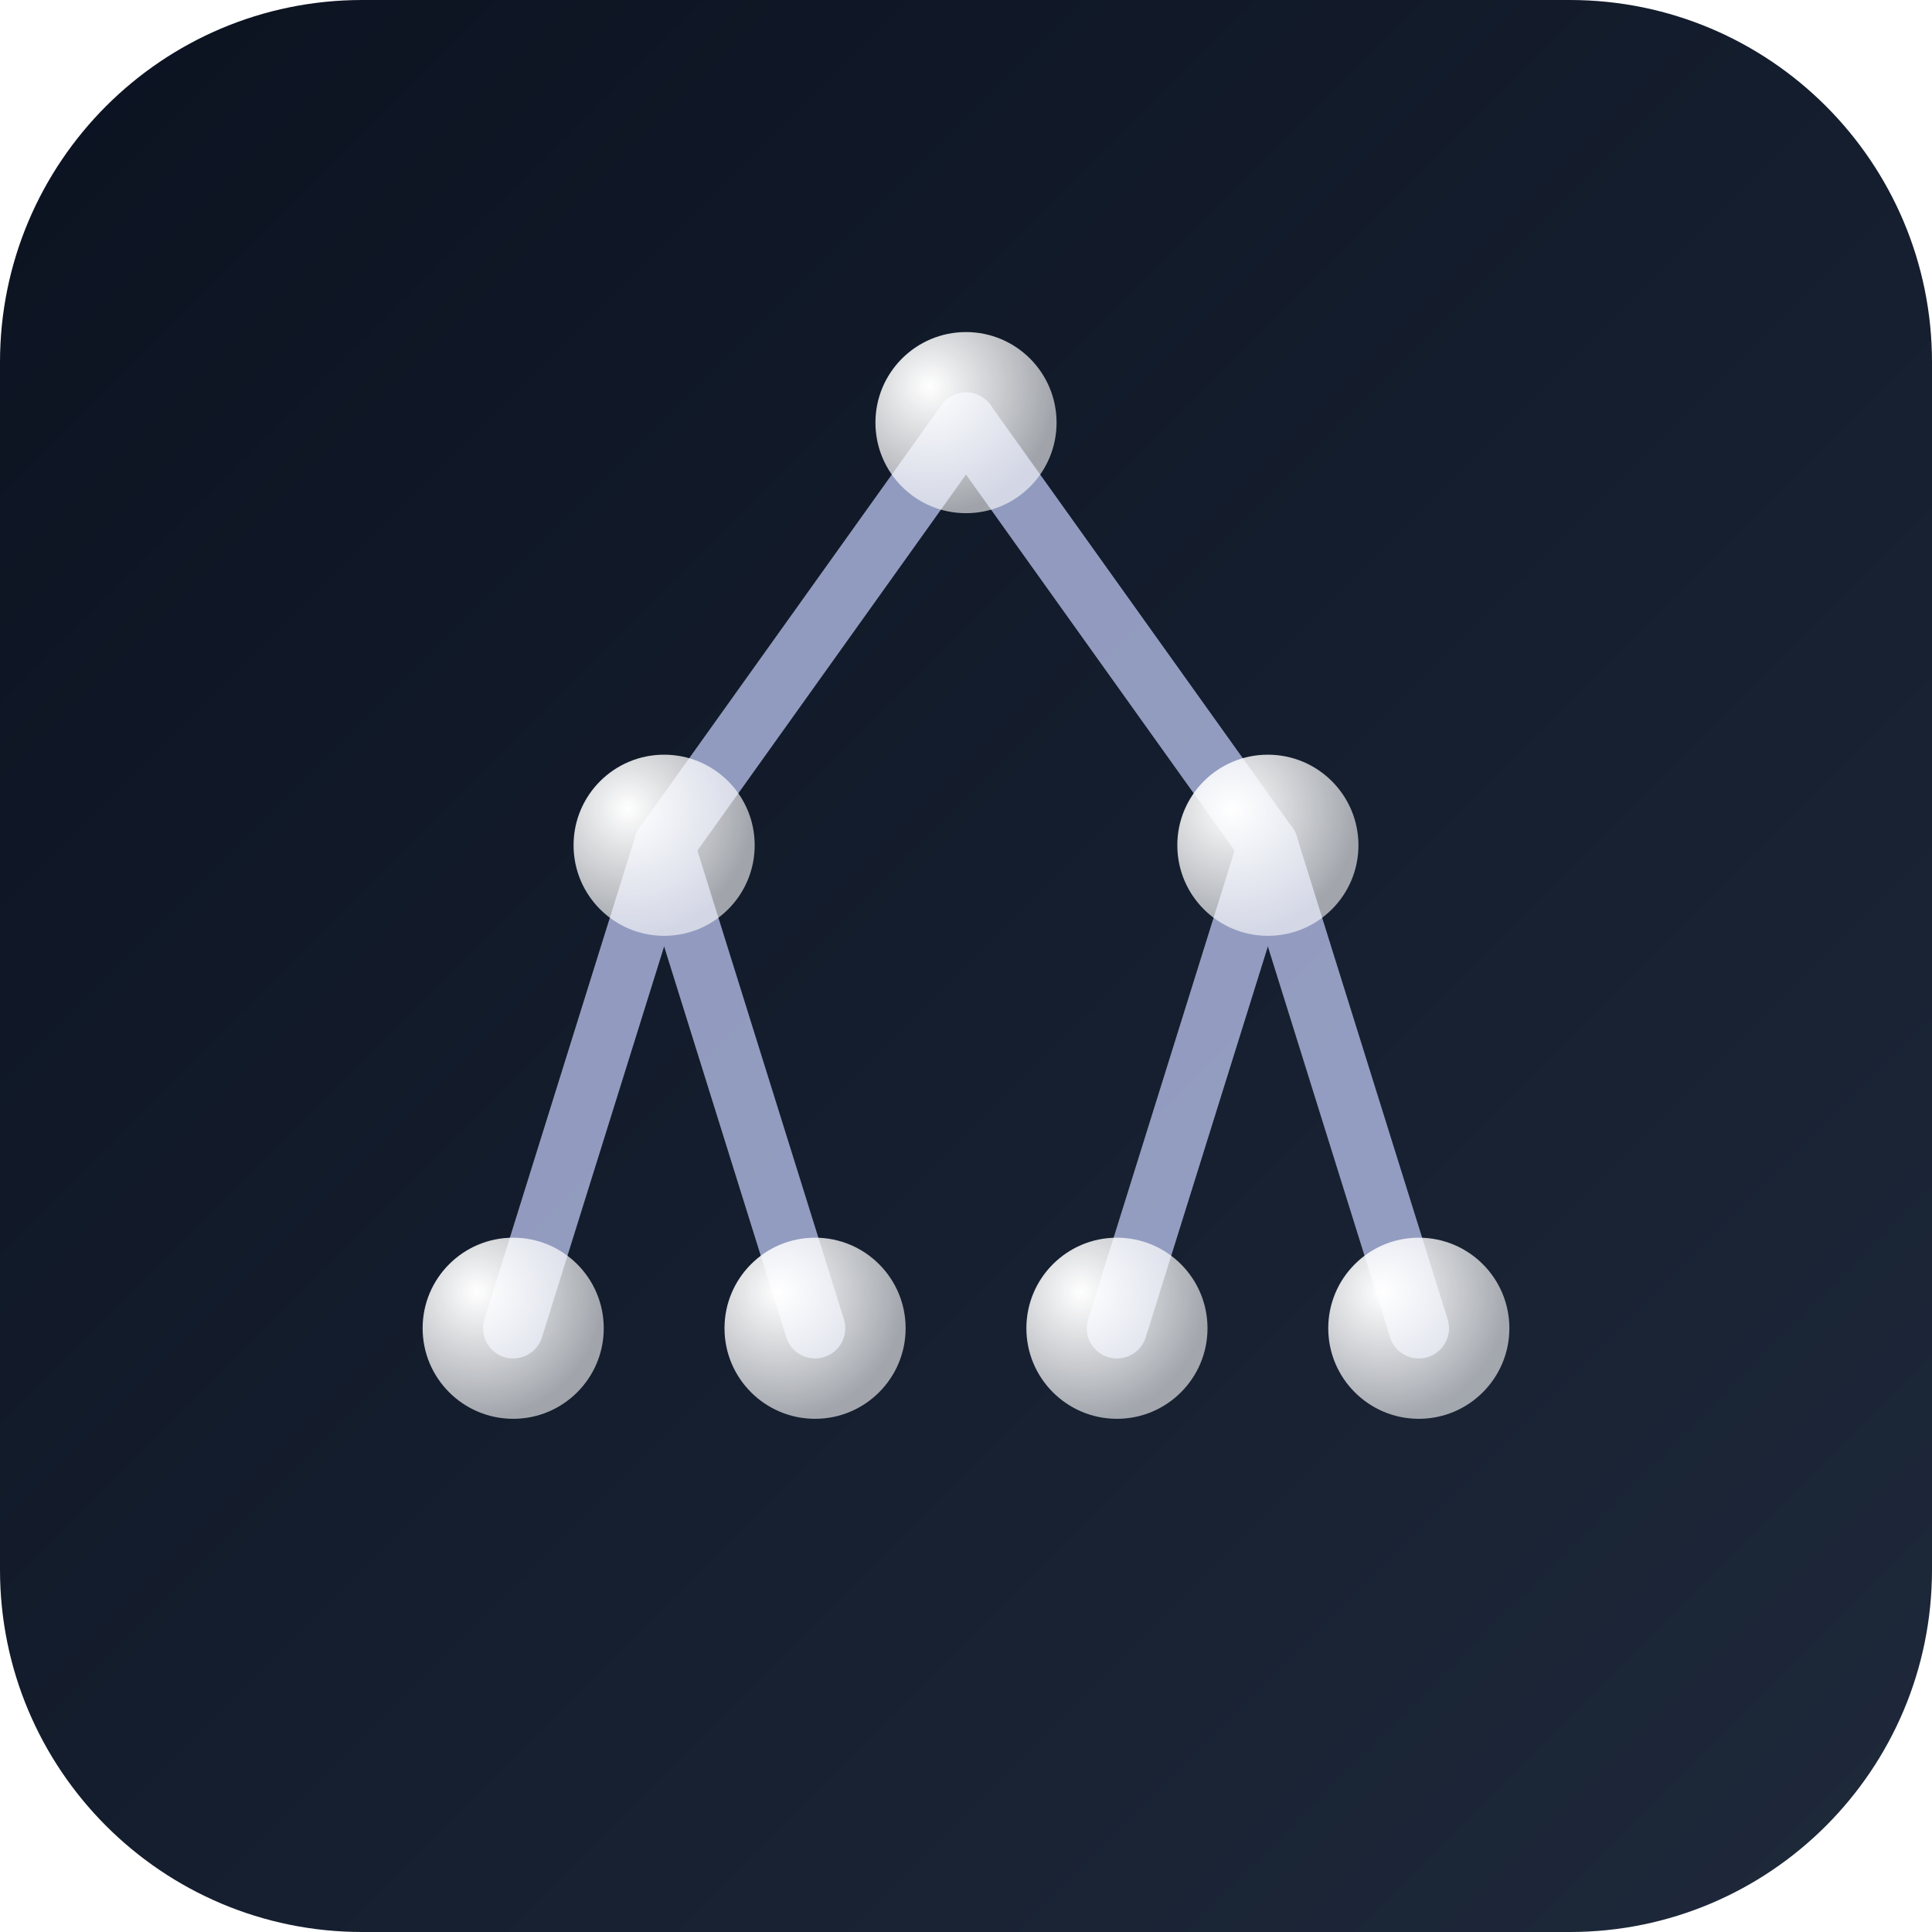
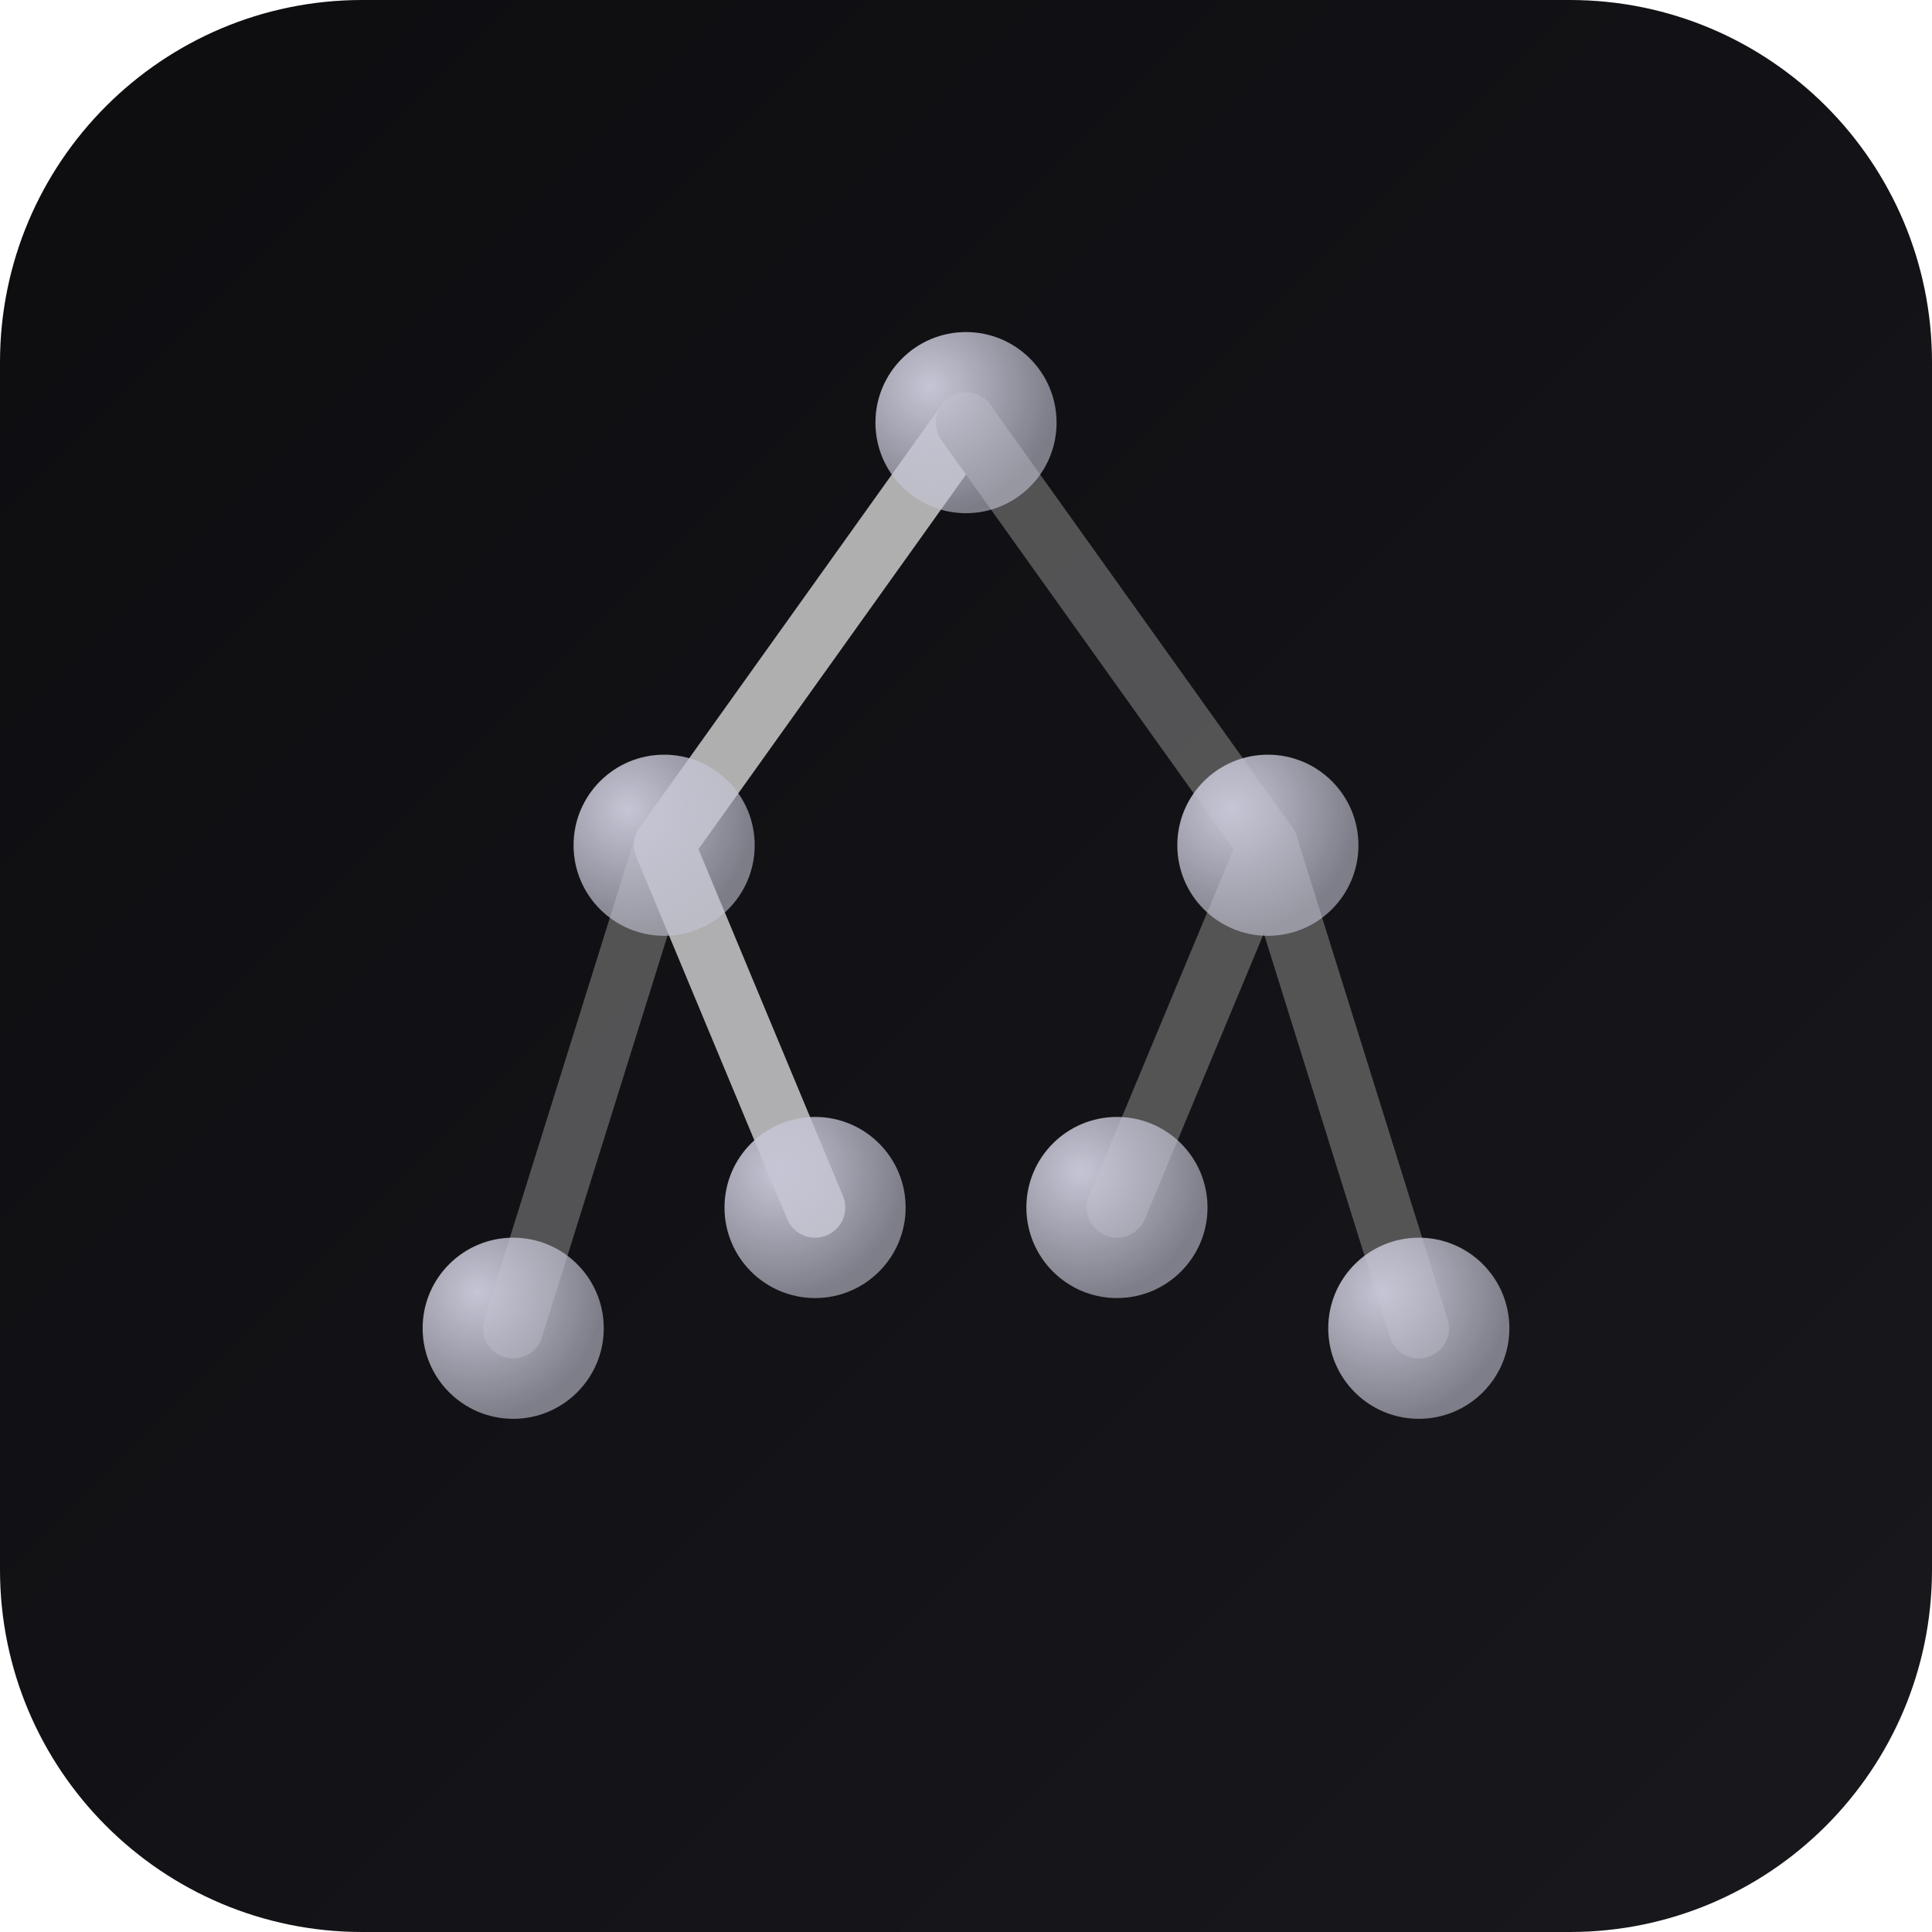
<svg xmlns="http://www.w3.org/2000/svg" width="128" height="128" viewBox="0 0 128 128">
  <defs>
    <linearGradient id="bg" x1="0%" y1="0%" x2="100%" y2="100%">
-       <stop offset="0%" stop-color="#0b1220" />
-       <stop offset="100%" stop-color="#1e293b" />
+       <stop offset="0%" stop-color="#0D0D10" />
+       <stop offset="100%" stop-color="#18181D" />
    </linearGradient>
    <radialGradient id="node" cx="30%" cy="30%" r="70%">
-       <stop offset="0%" stop-color="#ffffff" stop-opacity="1" />
-       <stop offset="100%" stop-color="#ffffff" stop-opacity="0.6" />
+       <stop offset="0%" stop-color="#C5C5D5" stop-opacity="1" />
+       <stop offset="100%" stop-color="#C5C5D5" stop-opacity="0.6" />
    </radialGradient>
  </defs>
  <rect width="128" height="128" rx="24" fill="url(#bg)" />
-   <g stroke="#c7d2fe" stroke-width="4" stroke-linecap="round" opacity="0.7">
-     <line x1="64" y1="28" x2="44" y2="56" />
+   <g stroke="#6F6F6F" stroke-width="4" stroke-linecap="round" opacity="0.7">
+     <line x1="64" y1="28" x2="44" y2="56" stroke="#F2F2F2" />
    <line x1="64" y1="28" x2="84" y2="56" />
    <line x1="44" y1="56" x2="34" y2="88" />
-     <line x1="44" y1="56" x2="54" y2="88" />
-     <line x1="84" y1="56" x2="74" y2="88" />
+     <line x1="44" y1="56" x2="54" y2="80" stroke="#F2F2F2" />
+     <line x1="84" y1="56" x2="74" y2="80" />
    <line x1="84" y1="56" x2="94" y2="88" />
  </g>
  <g fill="url(#node)">
    <circle cx="64" cy="28" r="6" />
    <circle cx="44" cy="56" r="6" />
    <circle cx="84" cy="56" r="6" />
    <circle cx="34" cy="88" r="6" />
-     <circle cx="54" cy="88" r="6" />
-     <circle cx="74" cy="88" r="6" />
+     <circle cx="54" cy="80" r="6" />
+     <circle cx="74" cy="80" r="6" />
    <circle cx="94" cy="88" r="6" />
  </g>
</svg>
